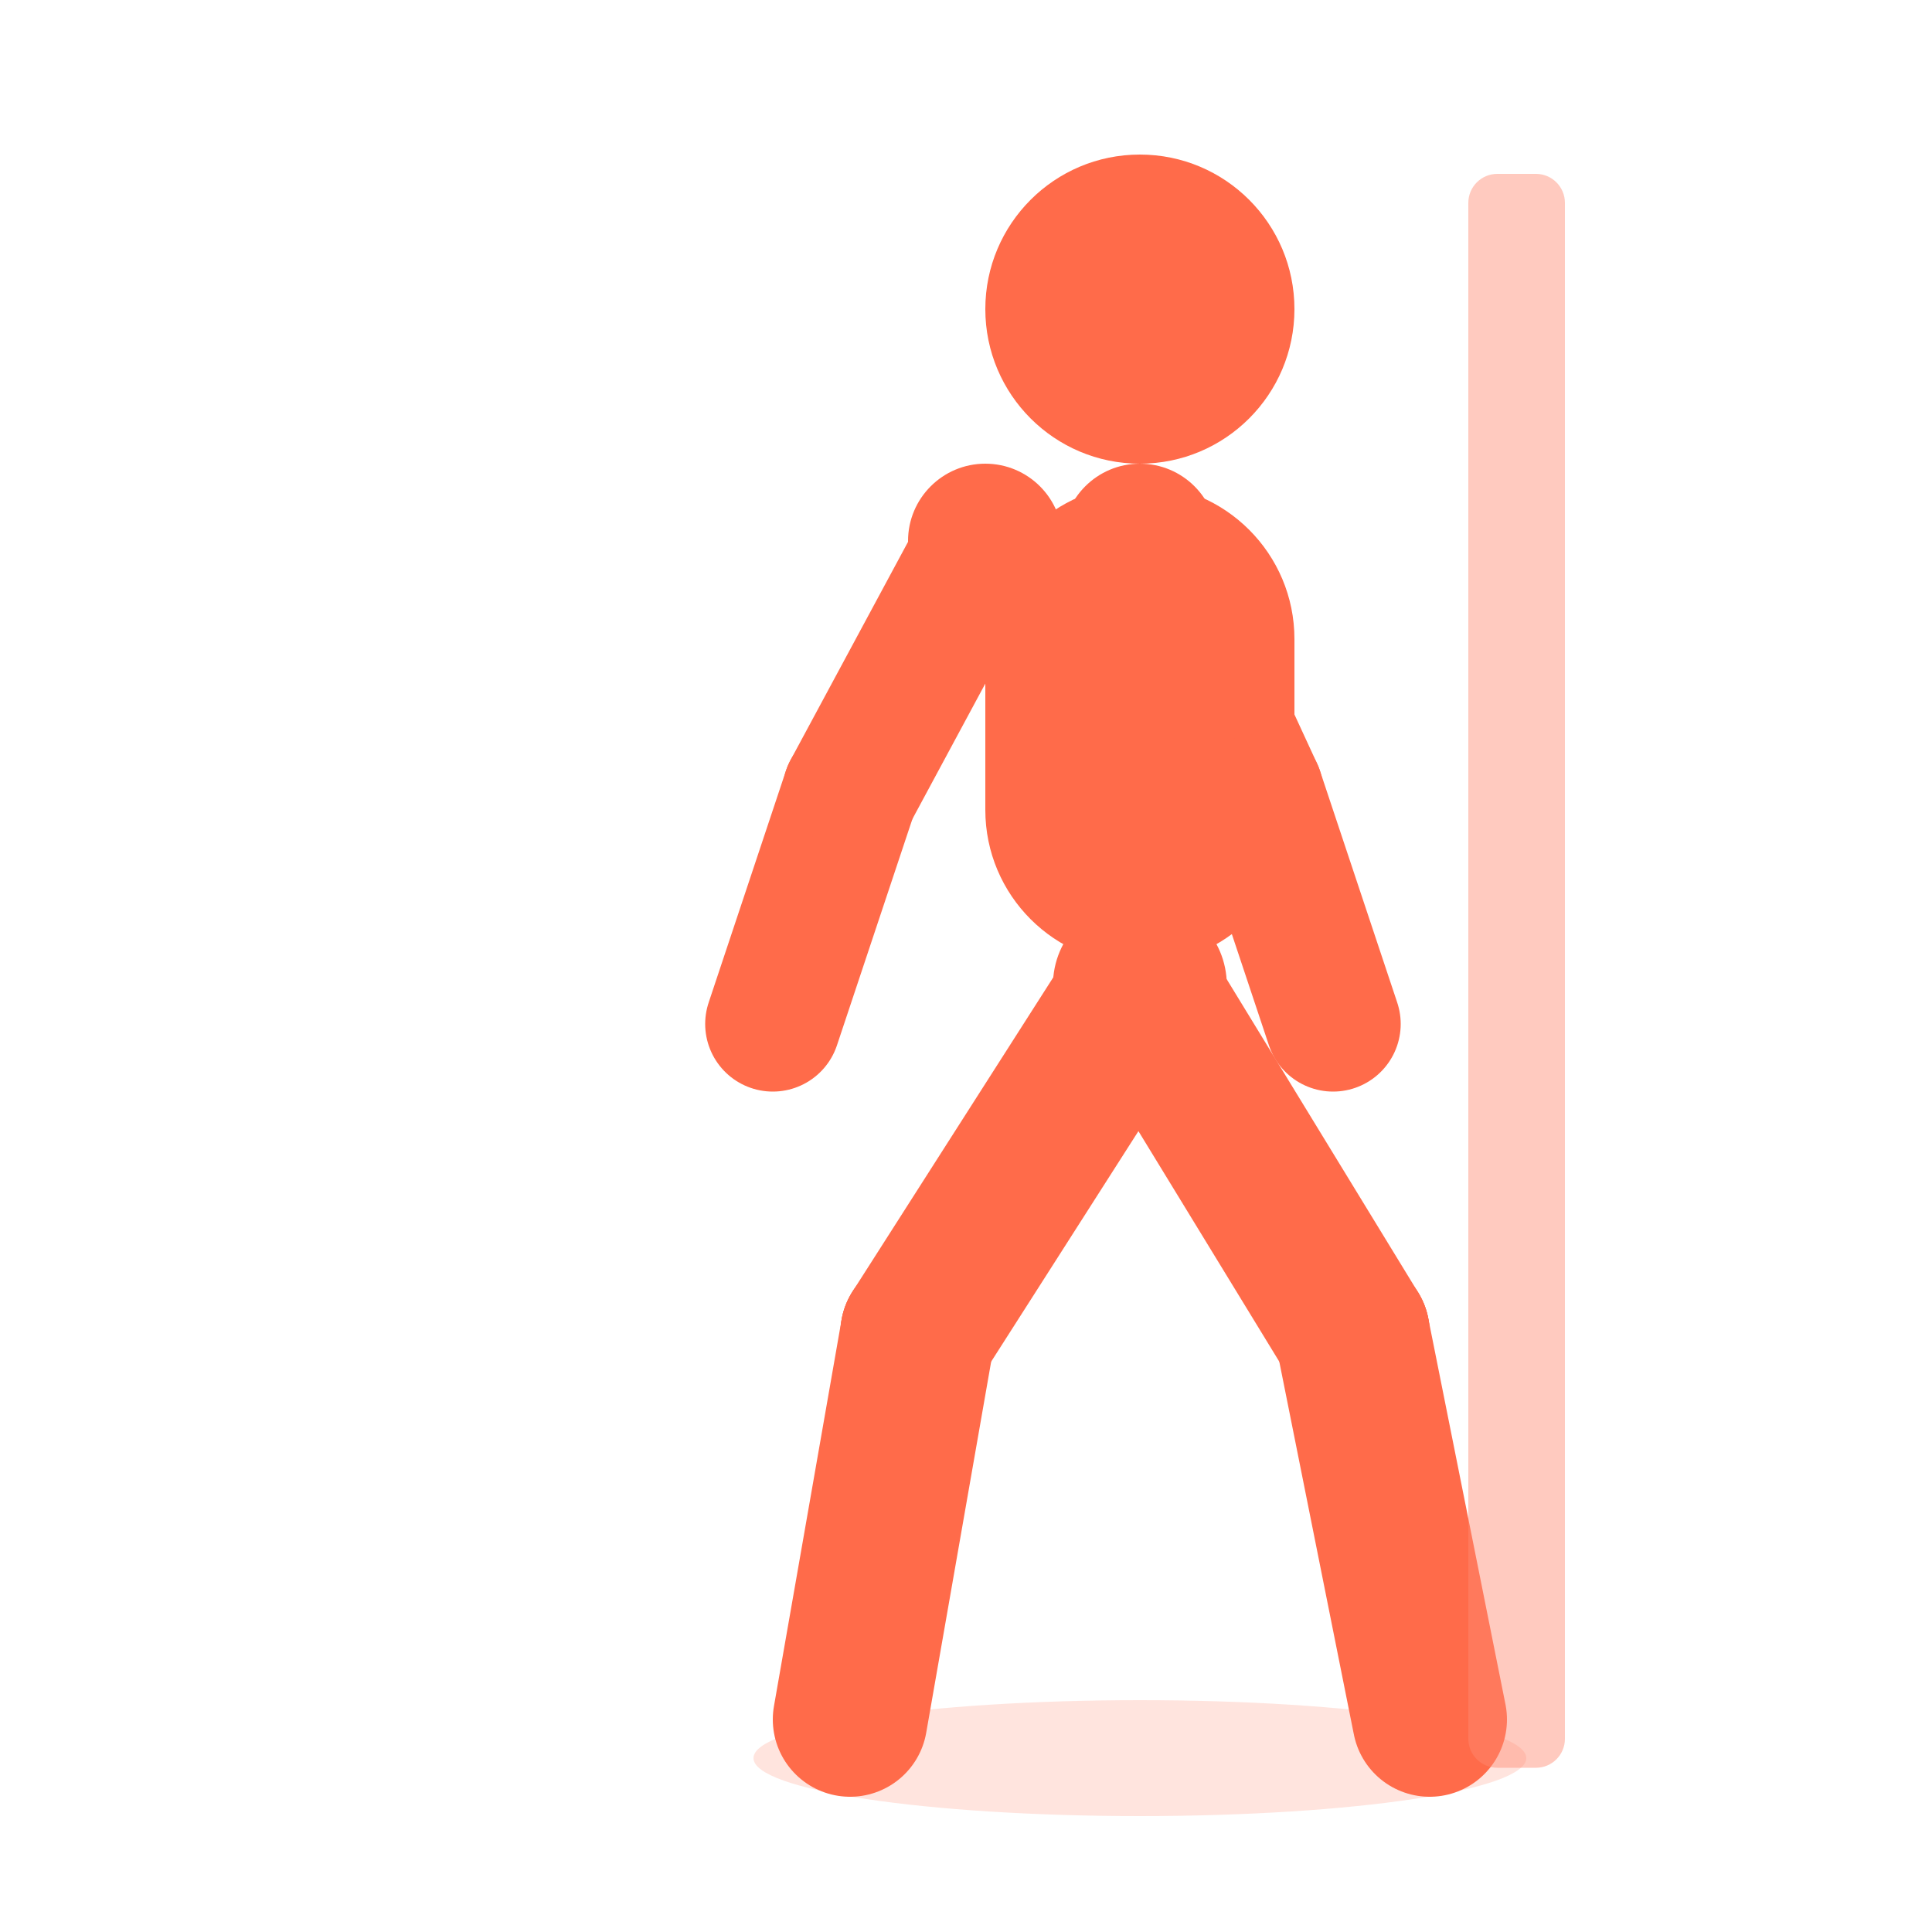
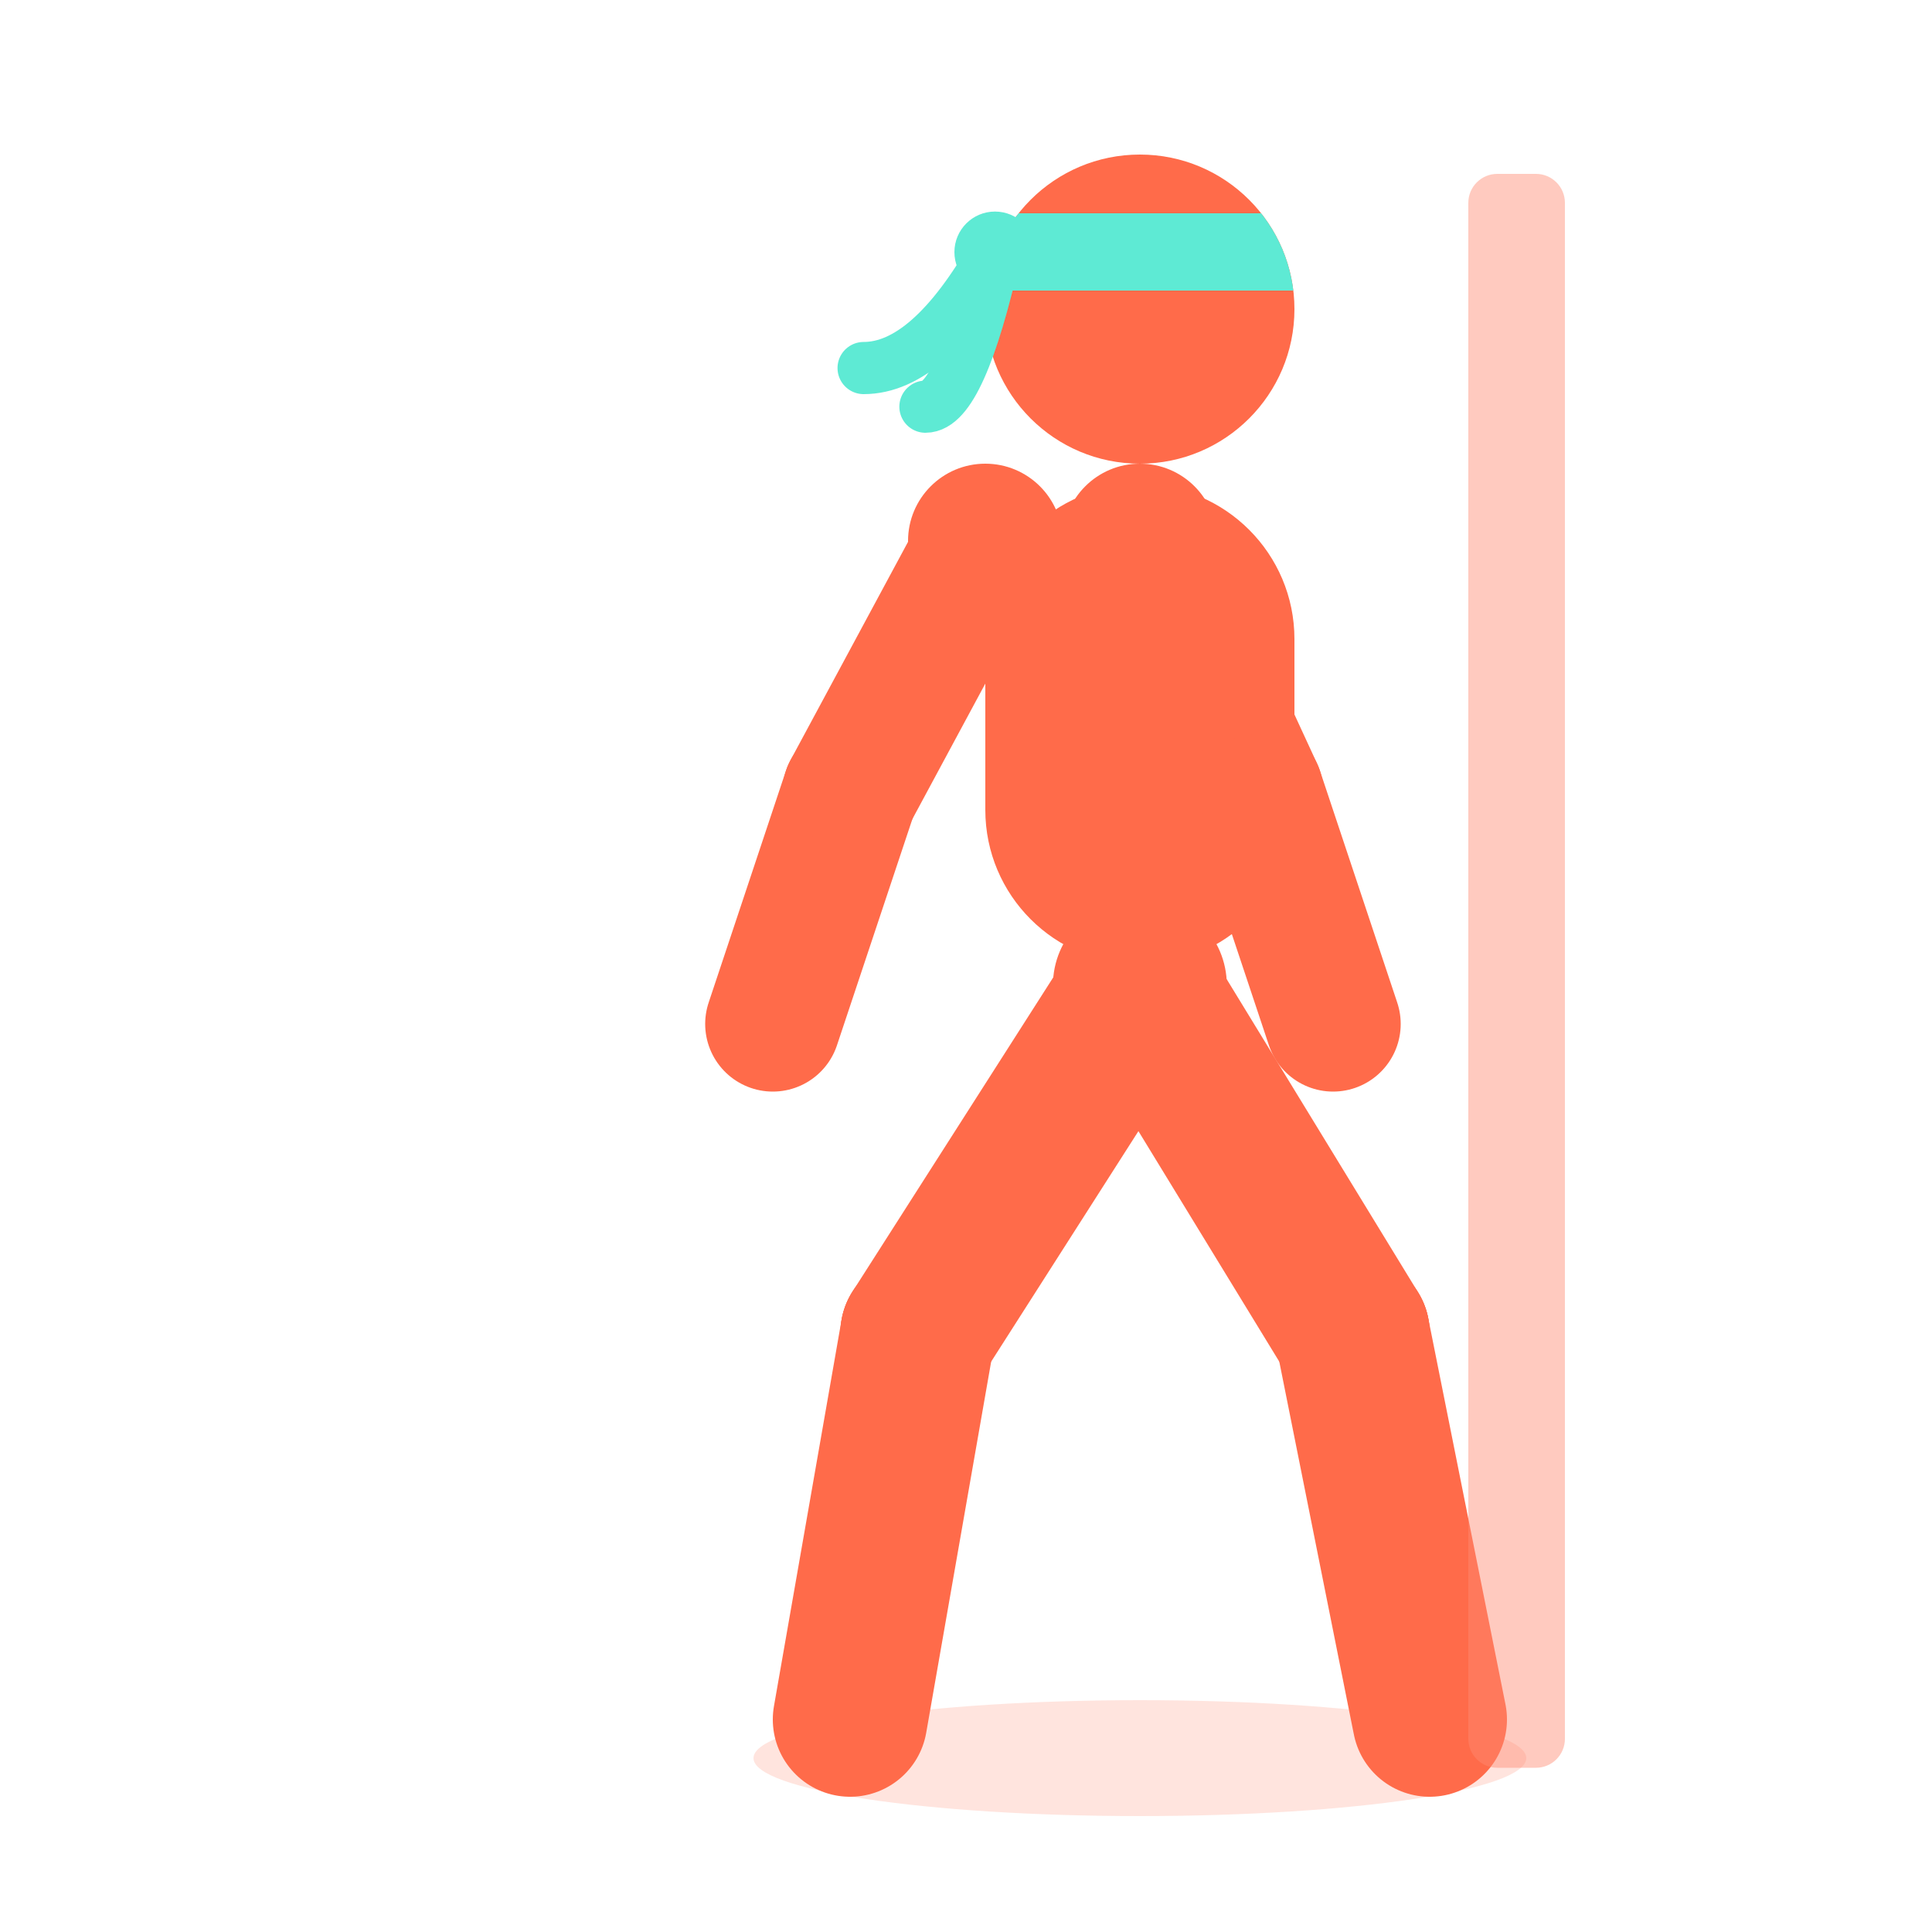
<svg xmlns="http://www.w3.org/2000/svg" viewBox="0 0 200 200" width="200" height="200">
  <ellipse cx="118" cy="182" rx="40" ry="6" fill="#FF6B4A" opacity="0.18" />
  <line x1="118" y1="102" x2="95" y2="138" stroke="#FF6B4A" stroke-width="16" stroke-linecap="round" />
  <line x1="118" y1="102" x2="140" y2="138" stroke="#FF6B4A" stroke-width="16" stroke-linecap="round" />
  <line x1="95" y1="138" x2="88" y2="178" stroke="#FF6B4A" stroke-width="16" stroke-linecap="round" />
  <line x1="140" y1="138" x2="148" y2="178" stroke="#FF6B4A" stroke-width="16" stroke-linecap="round" />
  <circle cx="95" cy="138" r="8" fill="#FF6B4A" />
  <circle cx="140" cy="138" r="8" fill="#FF6B4A" />
  <circle cx="88" cy="178" r="6" fill="#FF6B4A" />
  <circle cx="148" cy="178" r="6" fill="#FF6B4A" />
  <g transform="rotate(0 118 75)">
    <rect x="102" y="50.16" width="32" height="49.68" rx="16" fill="#FF6B4A" />
  </g>
  <line x1="102" y1="56" x2="88" y2="82" stroke="#FF6B4A" stroke-width="14" stroke-linecap="round" />
  <line x1="118" y1="56" x2="130" y2="82" stroke="#FF6B4A" stroke-width="14" stroke-linecap="round" />
  <line x1="88" y1="82" x2="80" y2="106" stroke="#FF6B4A" stroke-width="14" stroke-linecap="round" />
  <line x1="130" y1="82" x2="138" y2="106" stroke="#FF6B4A" stroke-width="14" stroke-linecap="round" />
  <circle cx="88" cy="82" r="6" fill="#FF6B4A" />
  <circle cx="130" cy="82" r="6" fill="#FF6B4A" />
  <circle cx="80" cy="106" r="5.5" fill="#FF6B4A" />
  <circle cx="138" cy="106" r="5.5" fill="#FF6B4A" />
  <circle cx="102" cy="56" r="8" fill="#FF6B4A" />
  <circle cx="118" cy="56" r="8" fill="#FF6B4A" />
  <circle cx="118" cy="102" r="9" fill="#FF6B4A" />
  <circle cx="118" cy="32" r="16" fill="#FF6B4A" />
  <rect x="152" y="18" width="10" height="165" rx="3" fill="#FF8A70" opacity="0.45" />
+   <clipPath id="hb">
+     <circle cx="118.0" cy="32.0" r="16.0" />
+   </clipPath>
+   <rect x="101.0" y="22.08" width="34.0" height="8.0" fill="#5EEAD4" clip-path="url(#hb)" />
+   <path d="M103.0,26.1 Q96.2,38.1 89.4,38.1" stroke="#5EEAD4" stroke-width="5.4" stroke-linecap="round" fill="none" />
+   <path d="M103.0,26.1 Q99.4,42.1 95.8,42.1" stroke="#5EEAD4" stroke-width="5.4" stroke-linecap="round" fill="none" />
+   <circle cx="103.0" cy="26.1" r="4.2" fill="#5EEAD4" />
</svg>
